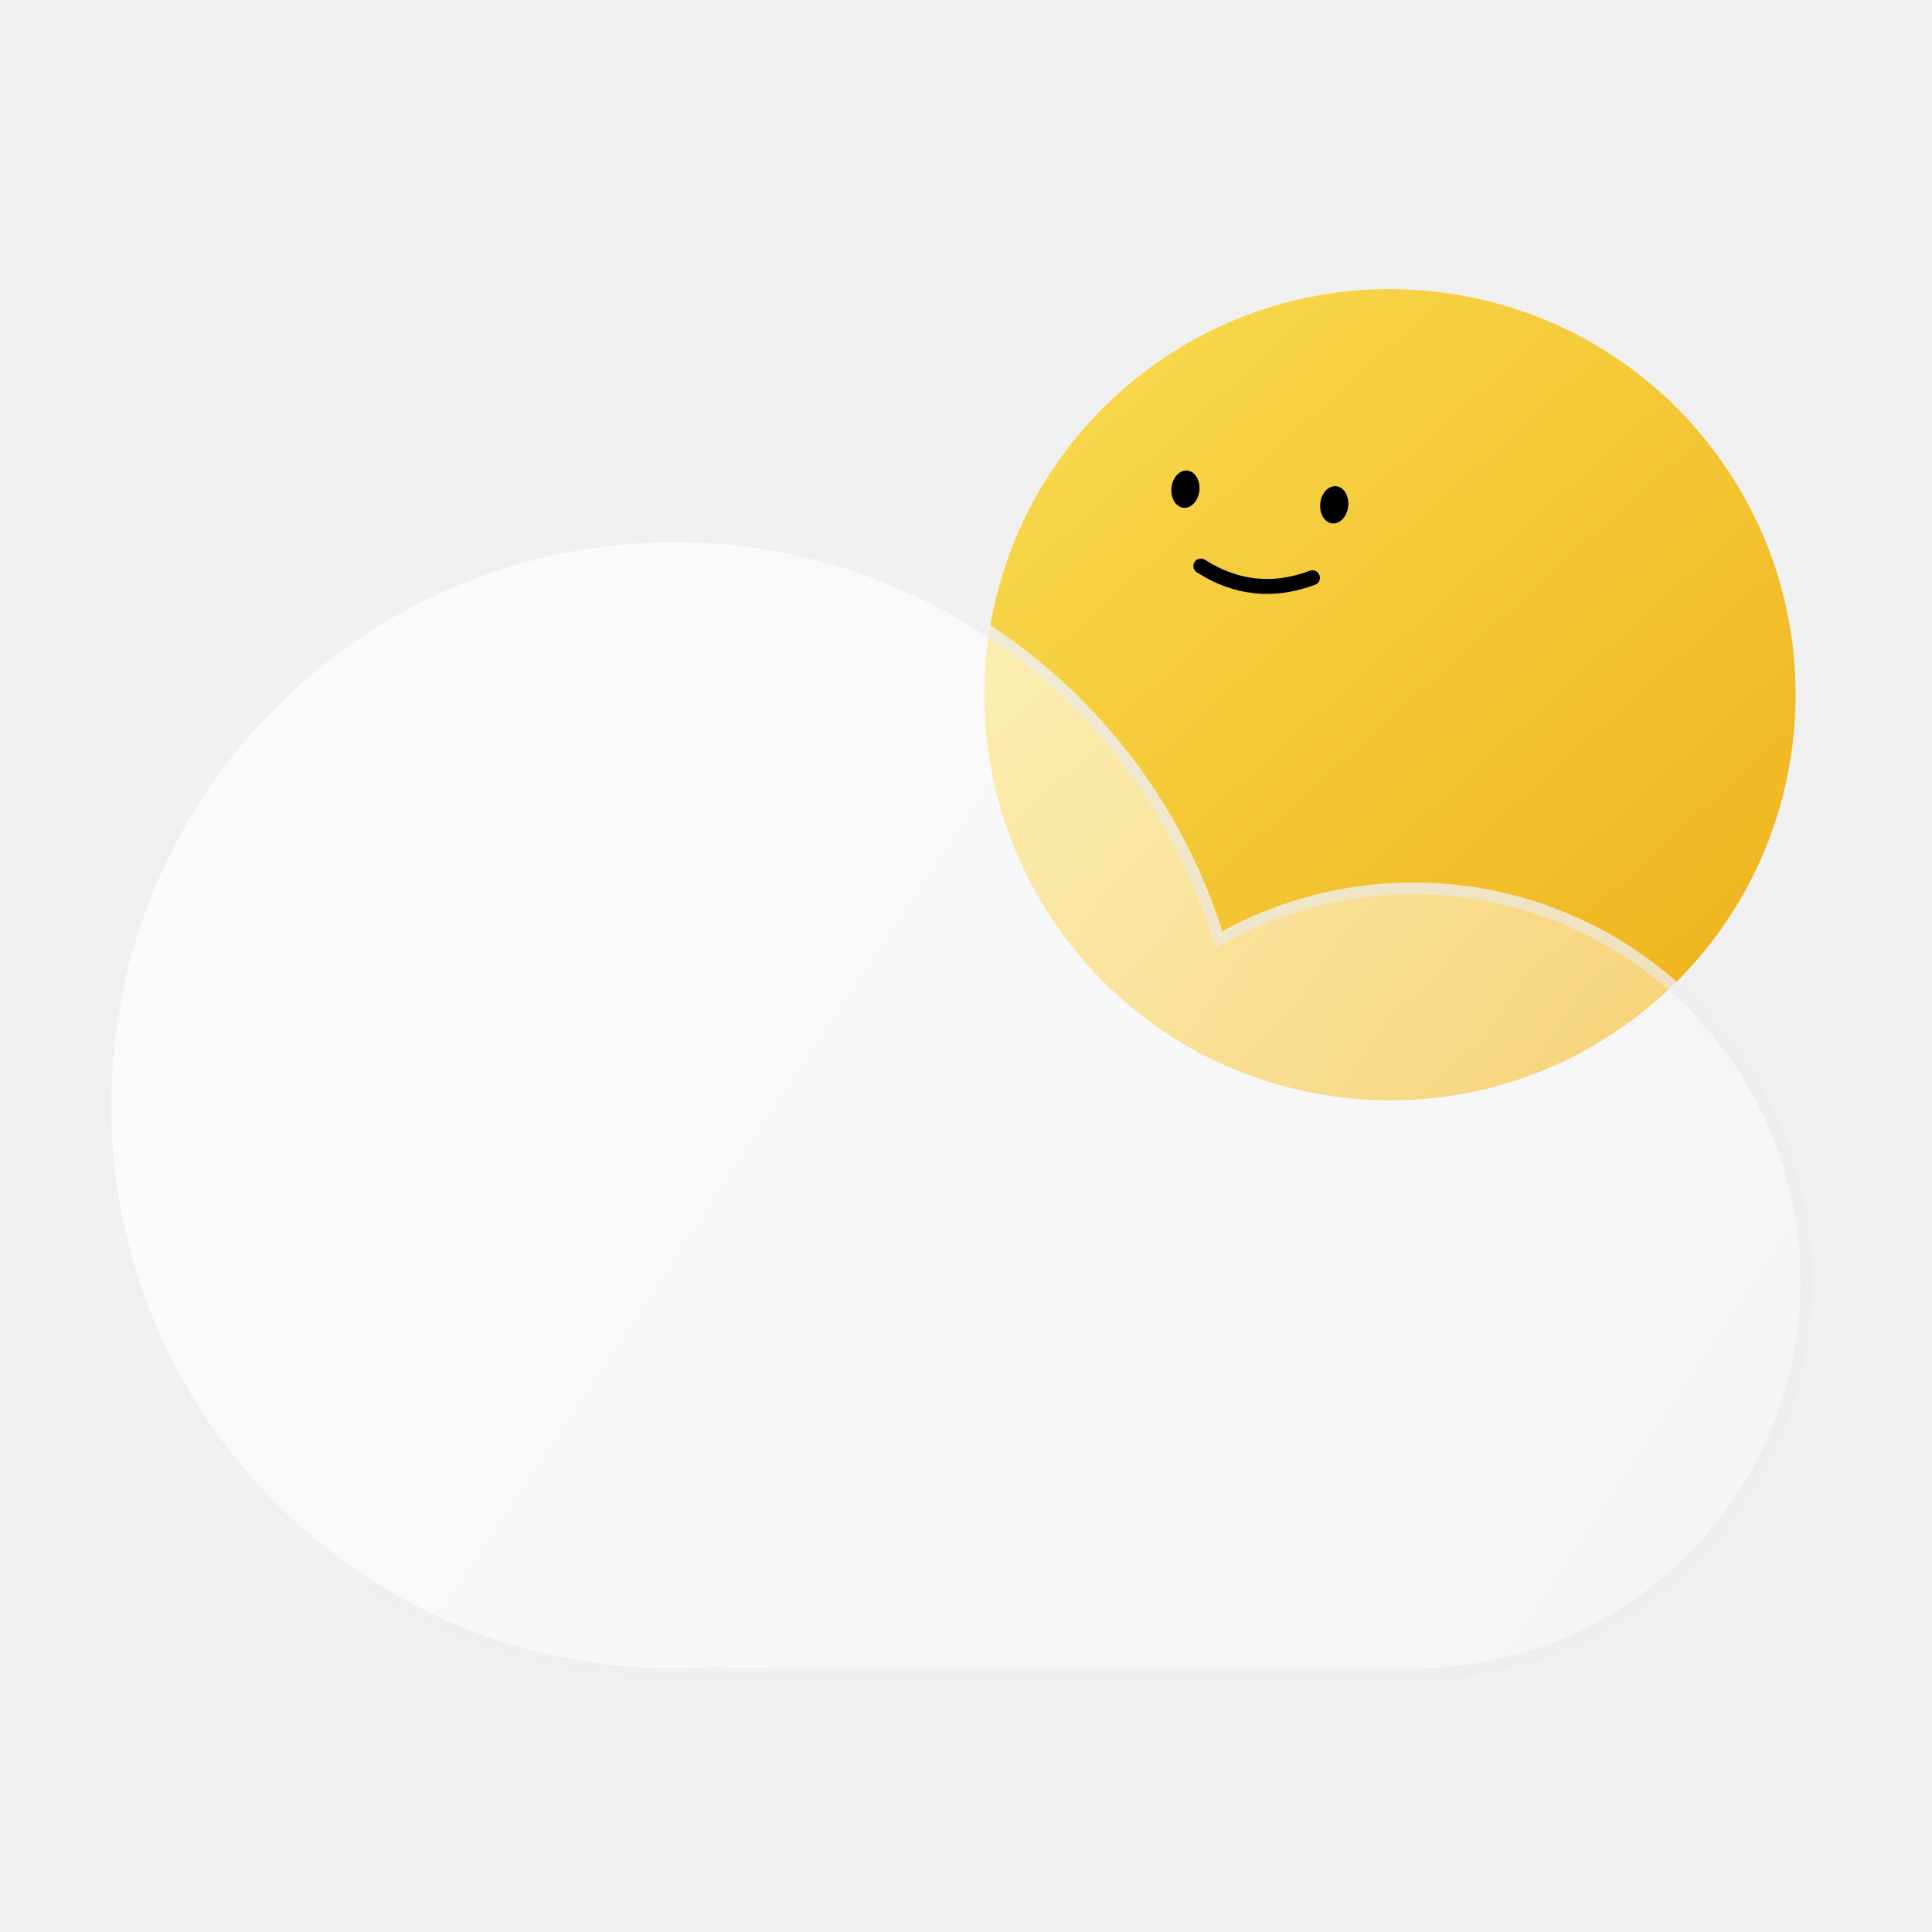
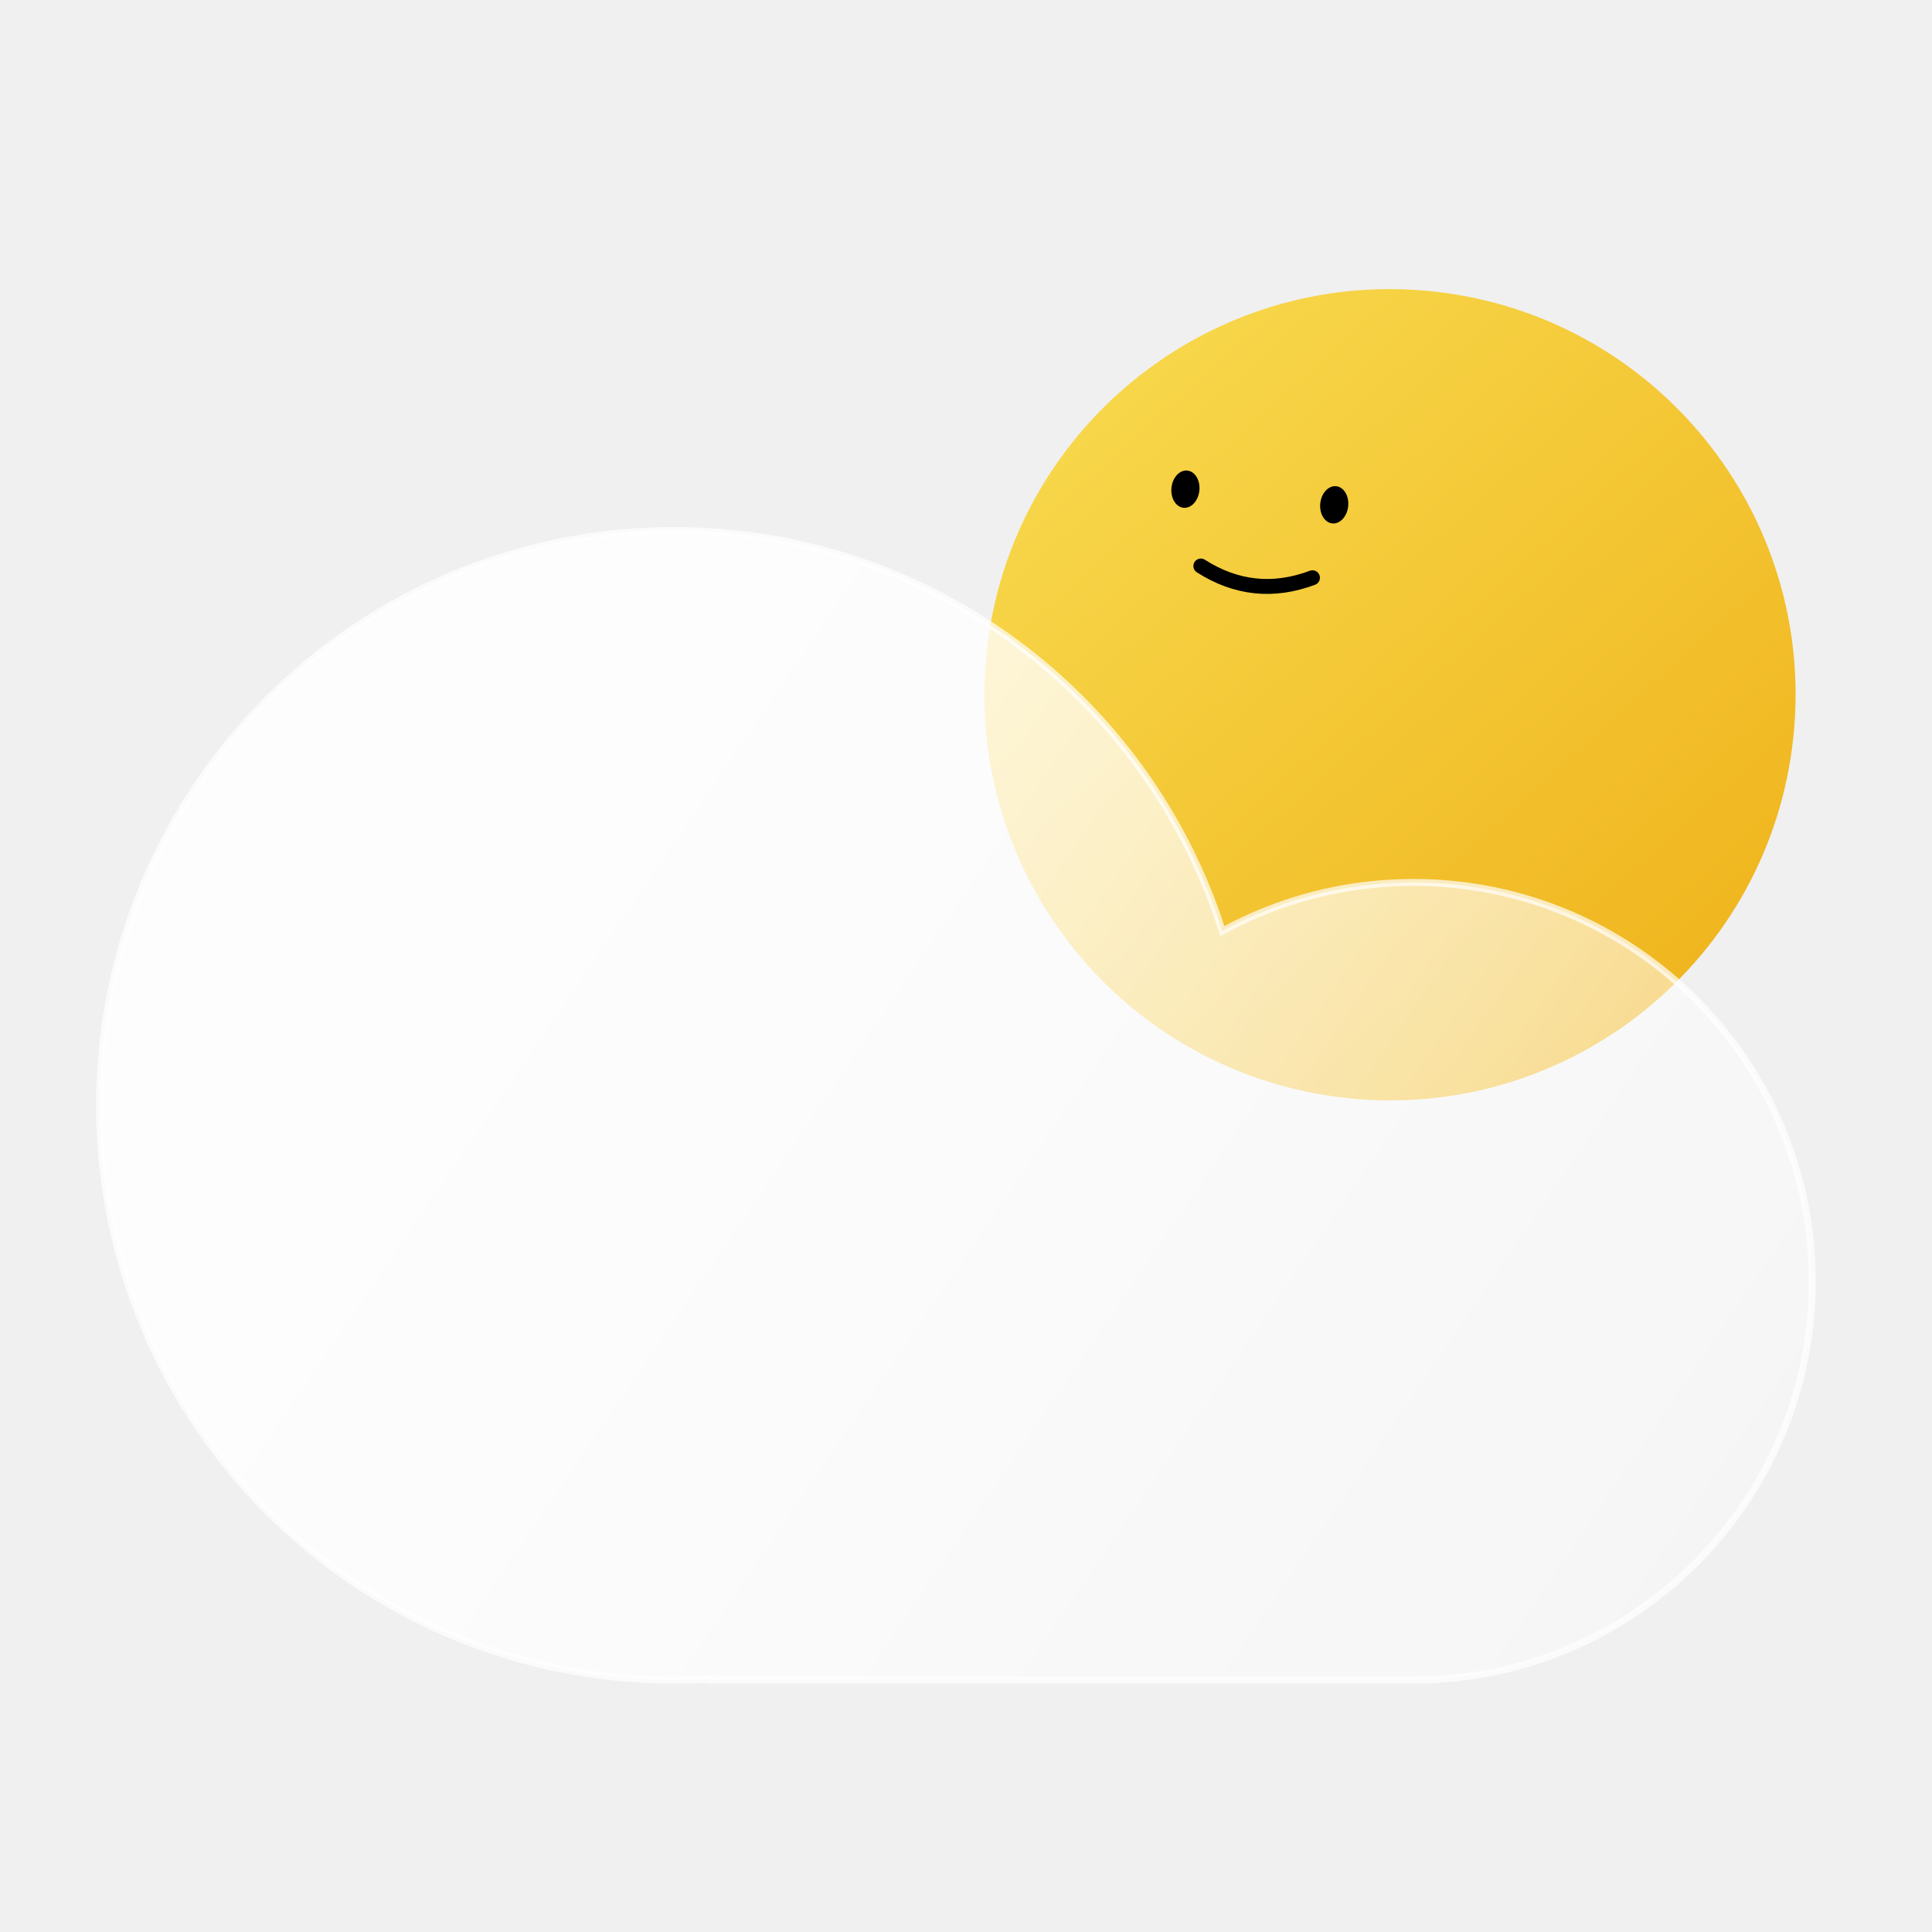
<svg xmlns="http://www.w3.org/2000/svg" viewBox="0 0 194 194" fill="none">
  <path d="M180.078 74.019C182.429 51.649 166.2 31.608 143.83 29.257C121.46 26.906 101.42 43.134 99.069 65.504C96.718 87.874 112.946 107.915 135.316 110.266C157.686 112.617 177.726 96.389 180.078 74.019Z" fill="url(#paint0_linear)" />
  <path d="M120.582 56.837C124.121 59.097 127.857 59.49 131.789 58.015" stroke="black" stroke-width="1.5" stroke-linecap="round" />
  <path d="M120.433 49.267C120.541 48.235 120.002 47.333 119.228 47.252C118.455 47.17 117.739 47.941 117.631 48.972C117.523 50.004 118.062 50.906 118.836 50.988C119.609 51.069 120.325 50.299 120.433 49.267Z" fill="black" />
-   <path d="M135.376 50.838C135.485 49.806 134.945 48.904 134.172 48.822C133.398 48.741 132.683 49.511 132.574 50.543C132.466 51.575 133.005 52.477 133.779 52.558C134.553 52.64 135.268 51.869 135.376 50.838Z" fill="black" />
-   <mask id="mask0" mask-type="alpha" maskUnits="userSpaceOnUse" x="10" y="53" width="172" height="116">
-     <path fill-rule="evenodd" clip-rule="evenodd" d="M71.253 168.602C70.084 168.673 68.906 168.708 67.719 168.708C35.842 168.708 10 142.867 10 110.989C10 79.112 35.842 53.27 67.719 53.27C93.498 53.27 115.33 70.171 122.739 93.497C128.438 90.38 134.977 88.609 141.929 88.609C164.048 88.609 181.979 106.54 181.979 128.658C181.979 150.777 164.048 168.708 141.929 168.708H71.253V168.602Z" fill="white" />
-   </mask>
-   <g mask="url(#mask0)">
-     <path fill-rule="evenodd" clip-rule="evenodd" d="M71.253 168.602C70.084 168.673 68.906 168.708 67.719 168.708C35.842 168.708 10 142.867 10 110.989C10 79.112 35.842 53.27 67.719 53.27C93.498 53.27 115.33 70.171 122.739 93.497C128.438 90.38 134.977 88.609 141.929 88.609C164.048 88.609 181.979 106.54 181.979 128.658C181.979 150.777 164.048 168.708 141.929 168.708H71.253V168.602Z" fill="url(#paint1_linear)" />
-     <path d="M71.253 168.602H72.431V167.351L71.182 167.426L71.253 168.602ZM122.739 93.497L121.617 93.853L122.05 95.216L123.305 94.53L122.739 93.497ZM71.253 168.708H70.075V169.886H71.253V168.708ZM71.182 167.426C70.036 167.495 68.882 167.53 67.719 167.53V169.886C68.929 169.886 70.131 169.85 71.324 169.778L71.182 167.426ZM67.719 167.53C36.492 167.53 11.178 142.216 11.178 110.989H8.822C8.822 143.517 35.191 169.886 67.719 169.886V167.53ZM11.178 110.989C11.178 79.763 36.492 54.448 67.719 54.448V52.093C35.191 52.093 8.822 78.462 8.822 110.989H11.178ZM67.719 54.448C92.97 54.448 114.358 71.002 121.617 93.853L123.862 93.14C116.302 69.339 94.026 52.093 67.719 52.093V54.448ZM123.305 94.53C128.834 91.506 135.179 89.787 141.929 89.787V87.431C134.774 87.431 128.041 89.254 122.174 92.463L123.305 94.53ZM141.929 89.787C163.397 89.787 180.801 107.19 180.801 128.658H183.157C183.157 105.889 164.698 87.431 141.929 87.431V89.787ZM180.801 128.658C180.801 150.127 163.397 167.53 141.929 167.53V169.886C164.698 169.886 183.157 151.428 183.157 128.658H180.801ZM141.929 167.53H71.253V169.886H141.929V167.53ZM72.431 168.708V168.602H70.075V168.708H72.431Z" fill="#E9E9E9" fill-opacity="0.6" />
-   </g>
+   <path d="M135.376 50.837C135.485 49.806 134.945 48.904 134.172 48.822C133.398 48.741 132.683 49.511 132.574 50.543C132.466 51.575 133.005 52.477 133.779 52.558C134.553 52.639 135.268 51.869 135.376 50.837Z" fill="black" />
+   <path fill-rule="evenodd" clip-rule="evenodd" d="M71.253 168.602C70.084 168.673 68.906 168.708 67.719 168.708C35.842 168.708 10 142.867 10 110.989C10 79.112 35.842 53.27 67.719 53.27C93.498 53.27 115.33 70.171 122.739 93.497C128.438 90.38 134.977 88.609 141.929 88.609C164.048 88.609 181.979 106.54 181.979 128.658C181.979 150.777 164.048 168.708 141.929 168.708H71.253V168.602Z" fill="url(#paint1_linear)" />
+   <path fill-rule="evenodd" clip-rule="evenodd" d="M71.253 168.602C70.084 168.673 68.906 168.708 67.719 168.708C35.842 168.708 10 142.867 10 110.989C10 79.112 35.842 53.27 67.719 53.27C93.498 53.27 115.33 70.171 122.739 93.497C128.438 90.38 134.977 88.609 141.929 88.609C164.048 88.609 181.979 106.54 181.979 128.658C181.979 150.777 164.048 168.708 141.929 168.708H71.253V168.602Z" fill="url(#paint2_linear)" />
+   <path d="M71.253 168.602C70.084 168.673 68.906 168.708 67.719 168.708C35.842 168.708 10 142.867 10 110.989C10 79.112 35.842 53.27 67.719 53.27C93.498 53.27 115.33 70.171 122.739 93.497C128.438 90.38 134.977 88.609 141.929 88.609C164.048 88.609 181.979 106.54 181.979 128.658C181.979 150.777 164.048 168.708 141.929 168.708H71.253V168.602Z" stroke="white" stroke-opacity="0.7" stroke-width="0.7" />
  <defs>
    <linearGradient id="paint0_linear" x1="113.659" y1="39.135" x2="167.844" y2="99.21" gradientUnits="userSpaceOnUse">
      <stop stop-color="#F7D649" />
      <stop offset="1" stop-color="#F0B61F" />
    </linearGradient>
-     <linearGradient id="paint1_linear" x1="33.559" y1="66.228" x2="225.562" y2="193.445" gradientUnits="userSpaceOnUse">
+     <linearGradient id="paint1_linear" x1="33.559" y1="66.228" x2="169" y2="158.5" gradientUnits="userSpaceOnUse">
+       <stop stop-color="white" stop-opacity="0.7" />
+       <stop offset="1" stop-color="white" stop-opacity="0.2" />
+     </linearGradient>
+     <linearGradient id="paint2_linear" x1="33.559" y1="66.228" x2="169" y2="158.5" gradientUnits="userSpaceOnUse">
      <stop stop-color="white" stop-opacity="0.7" />
      <stop offset="1" stop-color="white" stop-opacity="0.2" />
    </linearGradient>
  </defs>
</svg>
